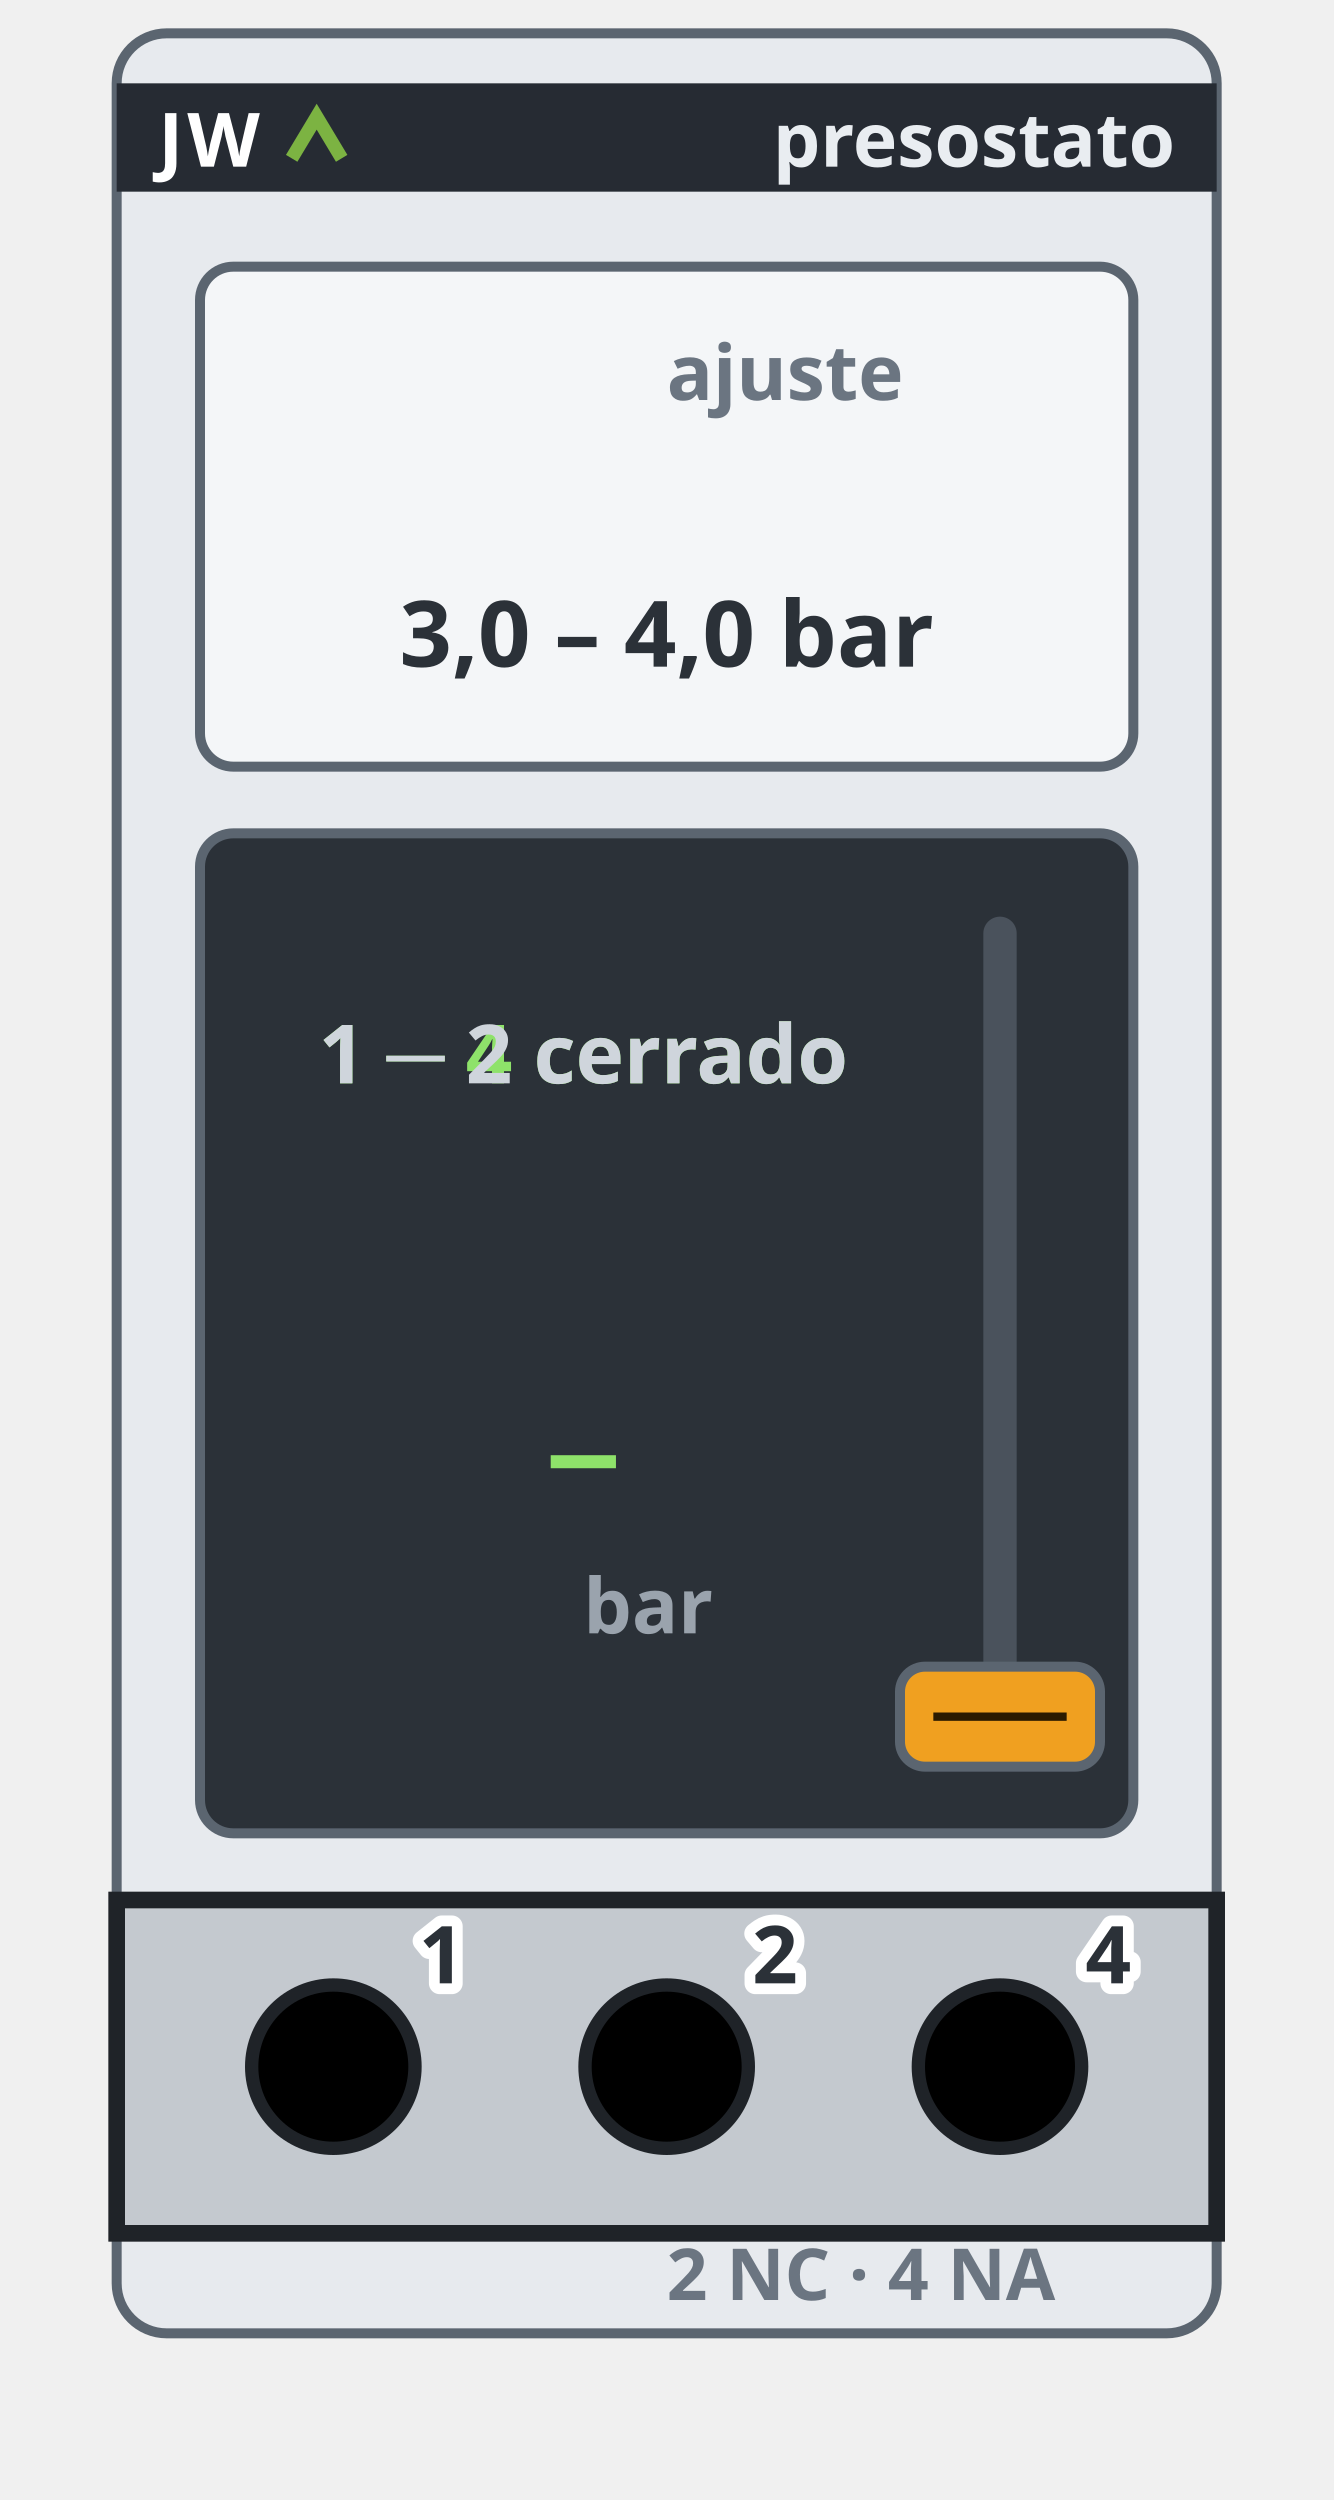
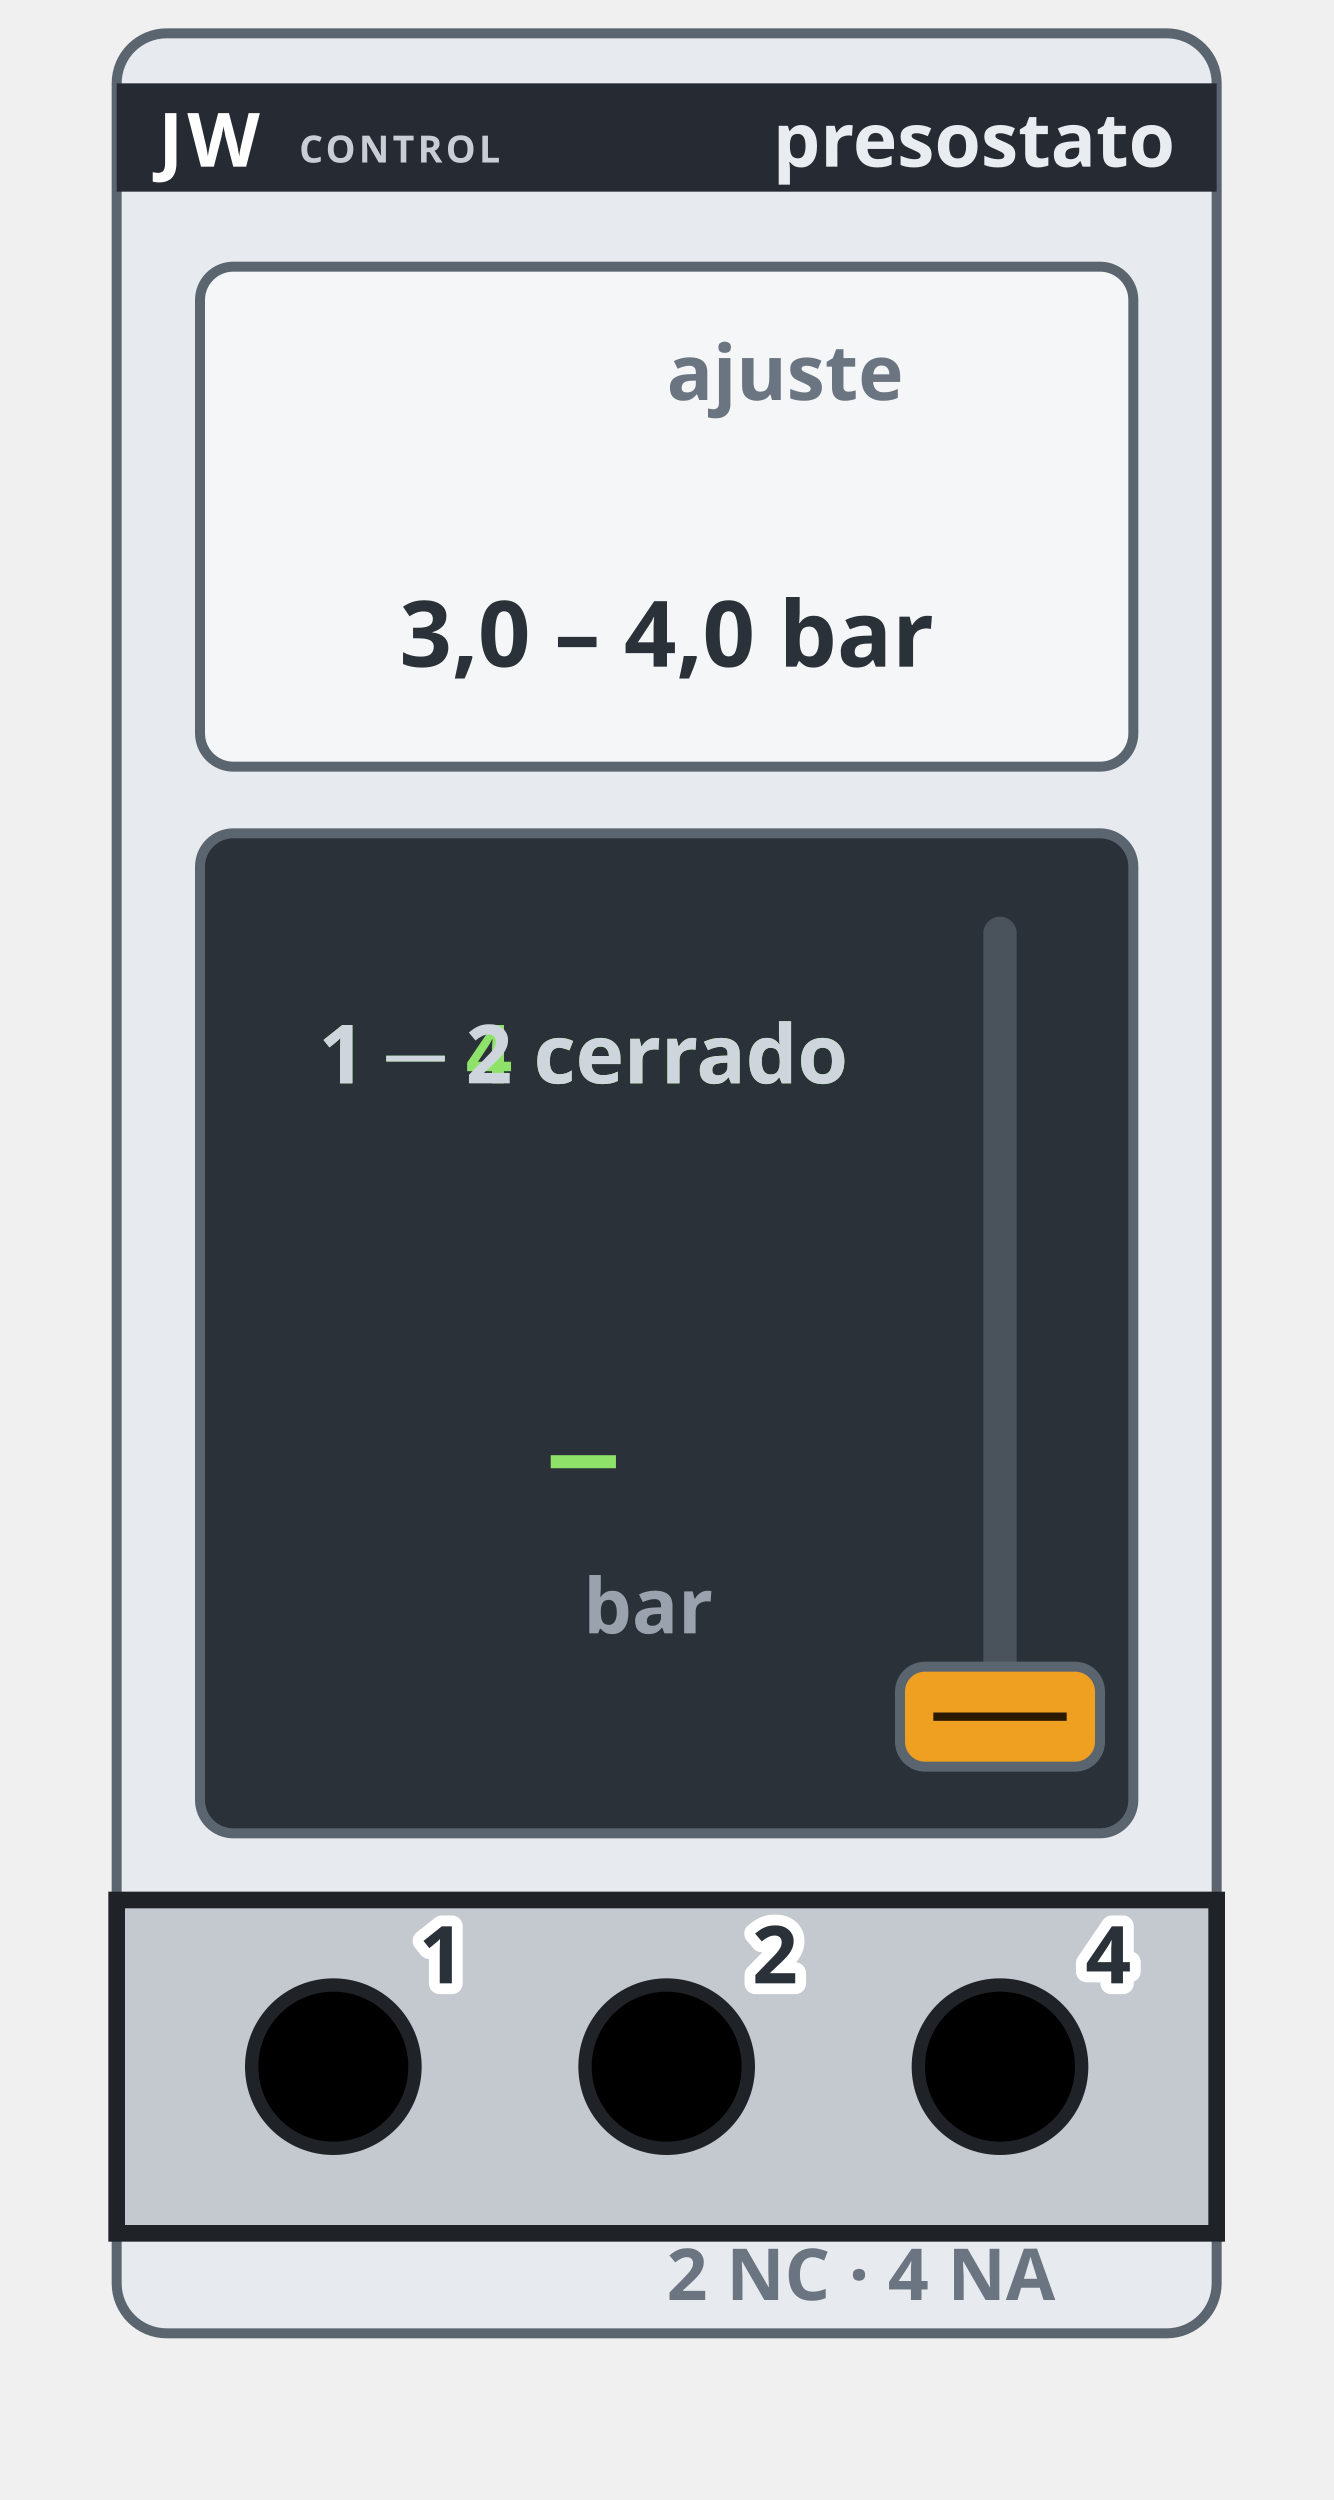
<svg xmlns="http://www.w3.org/2000/svg" viewBox="0 0 160 300" width="160" height="300" font-family="Segoe UI,Noto Sans,Arial,sans-serif">
  <defs>
    <pattern id="jwc-hys" width="5" height="5" patternUnits="userSpaceOnUse" patternTransform="rotate(45)">
      <rect width="5" height="5" fill="#f0a020" fill-opacity=".18" />
      <line x1="0" y1="0" x2="0" y2="5" stroke="#f0a020" stroke-width="1.4" />
    </pattern>
  </defs>
  <rect x="14" y="4" width="132" height="276" rx="6" fill="#e7eaee" stroke="#5b6570" stroke-width="1.2" />
  <rect x="14" y="10" width="132" height="13" fill="#262b33" />
  <text x="19" y="20" font-size="9" font-weight="800" fill="#fff" text-anchor="start" letter-spacing=".5">JW</text>
-   <path d="M35 19 l3 -5 l3 5" fill="none" stroke="#7cb342" stroke-width="1.6" />
+   <text x="35.9" y="19.5" font-size="4.5" font-weight="800" fill="#c9ced4" text-anchor="start" letter-spacing=".4">CONTROL</text>
  <text x="141" y="20" font-size="9" font-weight="700" fill="#e9edf1" text-anchor="end">presostato</text>
  <rect x="24" y="32" width="112" height="60" rx="4" fill="#f4f6f8" stroke="#5b6570" stroke-width="1.2" />
  <text x="80" y="48" font-size="9.2" font-weight="800" fill="#6b7581" text-anchor="600">ajuste</text>
  <text x="80" y="80" font-size="11" font-weight="800" fill="#2b3138" text-anchor="middle" data-text="out.ajusteTxt">3,0 – 4,0 bar</text>
  <rect x="24" y="100" width="112" height="120" rx="4" fill="#2b3138" stroke="#5b6570" stroke-width="1.2" />
  <rect x="52" y="24" width="0.1" height="0.1" fill="none" stroke="none" stroke-width="0" />
  <path d="M120 206 V112" fill="none" stroke="#4a525c" stroke-width="4" stroke-linecap="round" />
  <text x="70" y="179" font-size="13" font-weight="800" fill="#8ee26a" text-anchor="middle" font-family="Consolas,DejaVu Sans Mono,monospace" data-text="out.texto">—</text>
  <text x="70" y="196" font-size="9.2" font-weight="800" fill="#9aa3ad" text-anchor="600">bar</text>
  <g data-show="out.activado">
    <text x="70" y="130" font-size="9.8" font-weight="800" fill="#8ee26a" text-anchor="middle">1 ─ 4 cerrado</text>
  </g>
  <g data-show="!out.activado">
    <text x="70" y="130" font-size="9.8" font-weight="800" fill="#cfd5dc" text-anchor="middle">1 ─ 2 cerrado</text>
  </g>
  <g data-translate="out.presion|param.presion:0:10:y:-90" data-action="presion" data-kind="drag" data-drag="y:206:-9:0:10" style="cursor:ns-resize">
    <rect x="108" y="200" width="24" height="12" rx="3" fill="#f0a020" stroke="#5b6570" stroke-width="1.2" />
    <path d="M112 206 h16" fill="none" stroke="#2b1a00" stroke-width="1" />
  </g>
  <rect x="14" y="228" width="132" height="40" fill="#c4c9cf" stroke="#1f2328" stroke-width="2" />
  <circle cx="40" cy="248" r="9.5" fill="#fbfbfc" stroke="#1f2328" stroke-width="2.2" />
  <circle cx="40" cy="248" r="6.7" fill="none" stroke="#a3aab2" stroke-width="1.1" />
  <path d="M34.8 248h10.5 M40 242.8v10.5" fill="none" stroke="#2a2e33" stroke-width="2.85" stroke-linecap="round" />
  <circle class="jw-term" data-term="1" cx="40" cy="248" r="9" />
  <text x="53" y="238" font-size="9.6" font-weight="800" fill="#2b3138" text-anchor="middle" stroke="#ffffff" stroke-width="2.6" paint-order="stroke" stroke-linejoin="round">1</text>
  <circle cx="80" cy="248" r="9.5" fill="#fbfbfc" stroke="#1f2328" stroke-width="2.2" />
  <circle cx="80" cy="248" r="6.7" fill="none" stroke="#a3aab2" stroke-width="1.1" />
  <path d="M74.8 248h10.5 M80 242.8v10.5" fill="none" stroke="#2a2e33" stroke-width="2.85" stroke-linecap="round" />
  <circle class="jw-term" data-term="2" cx="80" cy="248" r="9" />
  <text x="93" y="238" font-size="9.6" font-weight="800" fill="#2b3138" text-anchor="middle" stroke="#ffffff" stroke-width="2.6" paint-order="stroke" stroke-linejoin="round">2</text>
  <circle cx="120" cy="248" r="9.5" fill="#fbfbfc" stroke="#1f2328" stroke-width="2.2" />
  <circle cx="120" cy="248" r="6.7" fill="none" stroke="#a3aab2" stroke-width="1.1" />
  <path d="M114.8 248h10.5 M120 242.8v10.5" fill="none" stroke="#2a2e33" stroke-width="2.85" stroke-linecap="round" />
  <circle class="jw-term" data-term="4" cx="120" cy="248" r="9" />
  <text x="133" y="238" font-size="9.6" font-weight="800" fill="#2b3138" text-anchor="middle" stroke="#ffffff" stroke-width="2.6" paint-order="stroke" stroke-linejoin="round">4</text>
  <text x="80" y="276" font-size="8.6" font-weight="800" fill="#6b7581" text-anchor="600">2 NC · 4 NA</text>
</svg>
